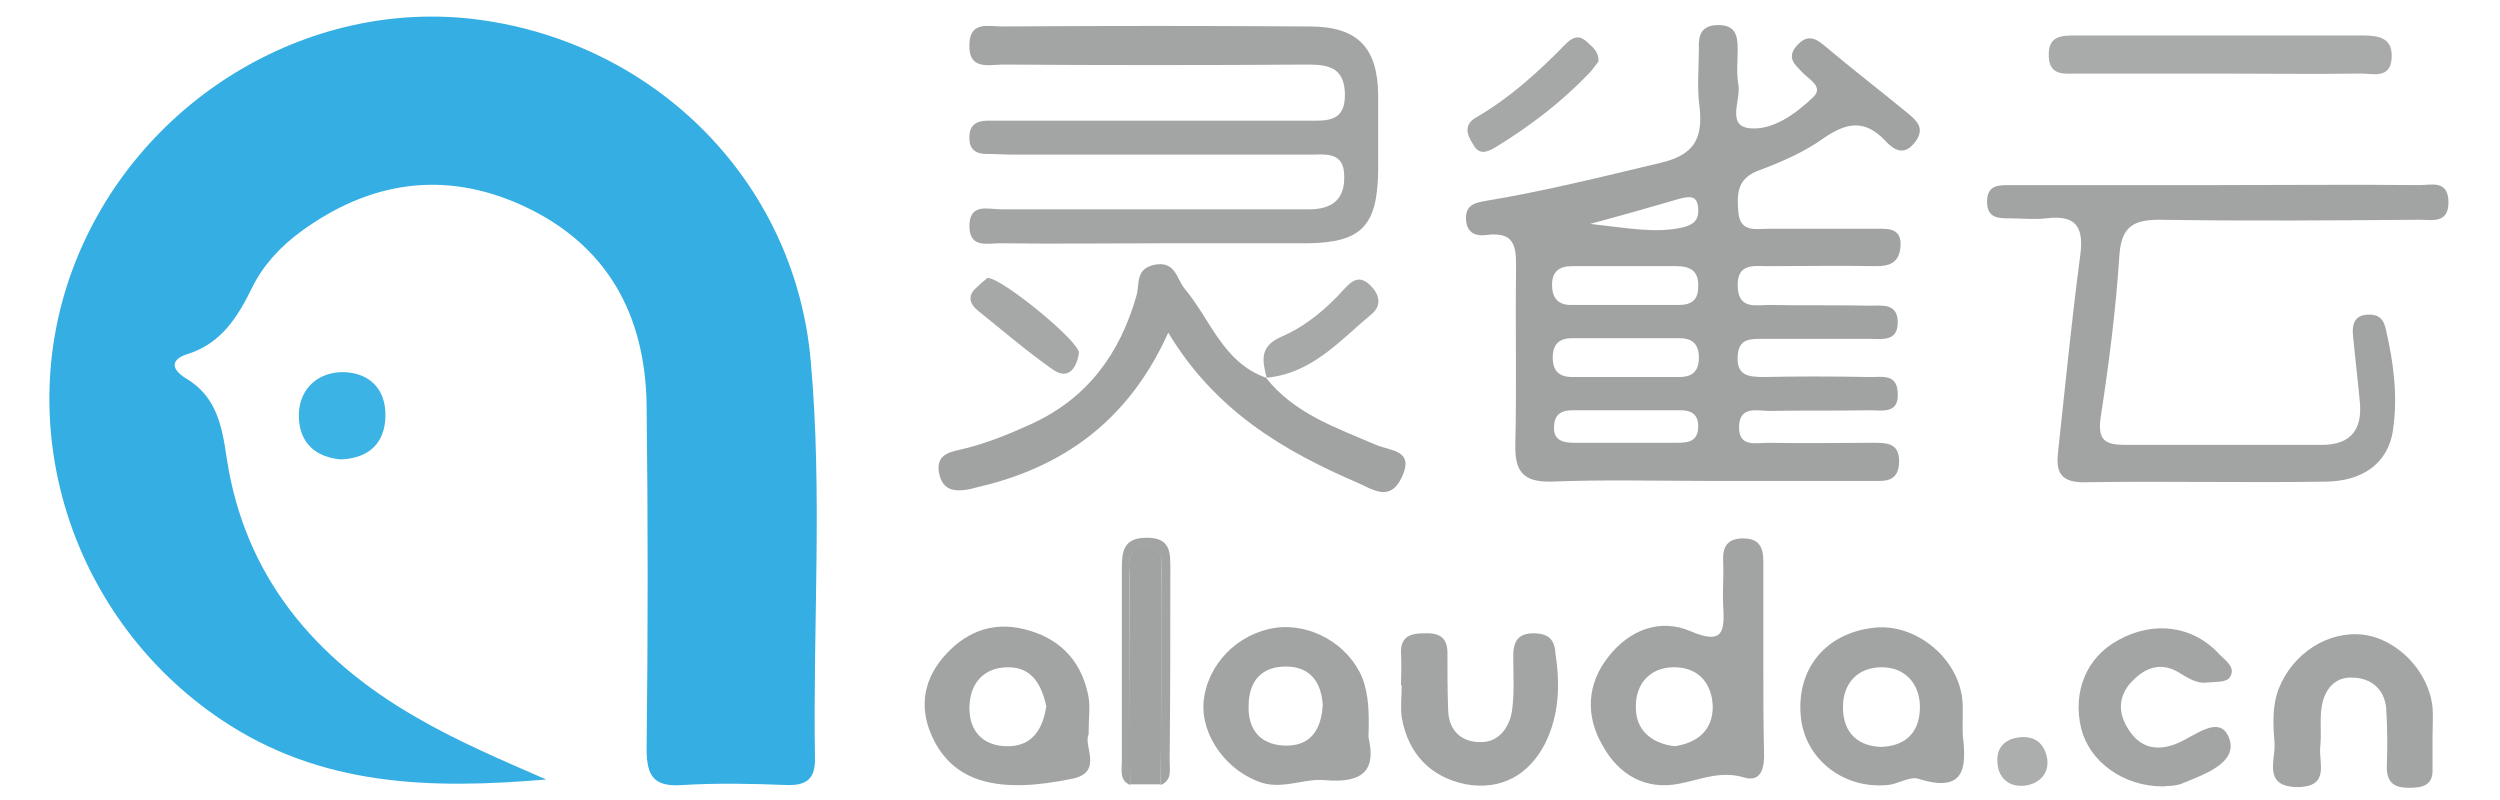
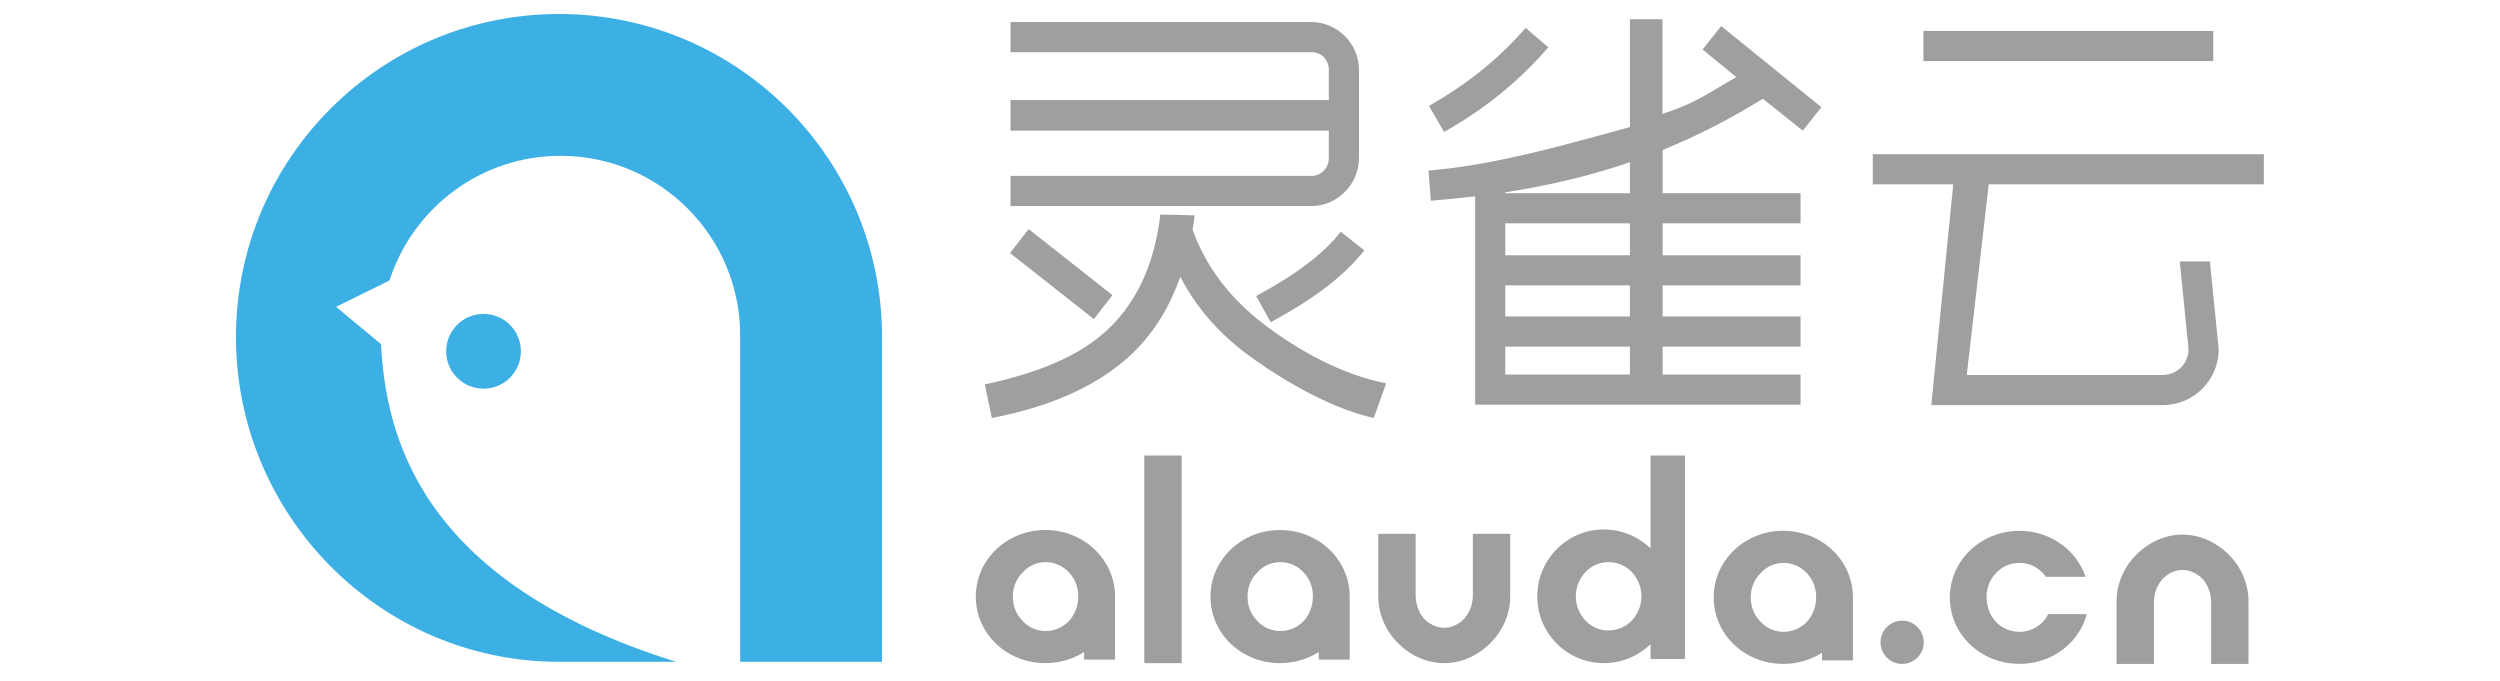
- <svg xmlns="http://www.w3.org/2000/svg" version="1.1" id="Layer_1" x="0px" y="0px" viewBox="0.06 6.08 360.88 115.44" style="enable-background:new 0 0 360 127.7;" xml:space="preserve">
-   <style type="text/css">
- 	.st0{fill:none;}
- 	.st1{fill:#34AEE3;}
- 	.st2{fill:#A1A2A2;}
- 	.st3{fill:#A3A4A4;}
- 	.st4{fill:#A2A3A3;}
- 	.st5{fill:#A9AAAA;}
- 	.st6{fill:#3CB3E5;}
- 	.st7{fill:#A6A7A7;}
- 	.st8{fill:#A7A8A8;}
- 	.st9{fill:#ACADAD;}
- </style>
-   <g>
-     <path class="st0" d="M241.5,102.4c-3.3,0.1-5.3,2.4-5.3,5.6c0,3.5,2.3,5.4,5.6,5.8c3.4-0.5,5.5-2.4,5.4-5.7   C247.2,104.6,245.1,102.3,241.5,102.4z" />
-     <path class="st0" d="M242.5,65.3c-5.2,0-10.3,0-15.5,0c-1.5,0-2.6,0.4-2.7,2.2c-0.1,2.1,1.2,2.5,2.9,2.5c2.5,0,5,0,7.4,0   c2.5,0,5,0,7.4,0c1.6,0,3.1-0.2,3-2.4C245.1,65.8,244,65.3,242.5,65.3z" />
-     <path class="st0" d="M242.5,54.9c-5.2,0-10.3,0-15.5,0c-1.9,0-2.8,0.9-2.8,2.8c0,1.9,0.9,2.8,2.8,2.8c2.5,0,5,0,7.5,0   c2.7,0,5.4,0,8,0c1.9,0,2.8-0.9,2.8-2.8C245.2,55.8,244.4,54.9,242.5,54.9z" />
-     <path class="st0" d="M186,102.3c-3.7-0.1-5.6,2-5.6,5.7c0,3.3,1.6,5.6,5,5.7c3.8,0.2,5.5-2.1,5.7-5.9   C190.9,104.8,189.5,102.5,186,102.3z" />
-     <path class="st0" d="M242,44.4c-2.3,0.1-4.6,0-6.9,0c0,0,0,0,0,0c-2.7,0-5.4,0-8.1,0c-1.9,0-2.8,0.8-2.9,2.7c0,1.9,0.7,2.9,2.7,2.9   c5.2,0,10.4,0,15.6,0c1.9,0,2.8-0.8,2.9-2.8C245.3,45,244.1,44.3,242,44.4z" />
-     <path class="st0" d="M145.7,102.3c-3.7,0-5.6,2.3-5.6,5.9c0,3.3,1.8,5.4,5.3,5.5c3.8,0.1,5.3-2.5,5.9-5.8   C150.5,104.9,149.2,102.3,145.7,102.3z" />
-     <path class="st0" d="M243,39c1.6-0.4,2.3-1.1,2.2-2.7c-0.1-2-1.4-1.8-2.8-1.4c-3.7,1.1-7.5,2.1-12.8,3.6C235.1,39,239,39.9,243,39z   " />
-     <path class="st0" d="M271.7,102.4c-3.3,0-5.4,2.2-5.6,5.5c-0.1,3.5,1.6,5.8,5.4,6c3.9-0.1,5.7-2.5,5.6-6   C277.1,104.7,275,102.4,271.7,102.4z" />
-     <path class="st1" d="M117.1,58.3C114.9,32.5,94.9,12.3,69,8.9C44.3,5.7,19.6,20.8,10.6,44.8c-8.9,23.7,0.1,50.8,21.3,65.1   c14.5,9.8,30.5,10.1,47,8.7c-6.4-2.8-12.8-5.5-18.8-9c-14.6-8.4-24.7-20.3-27.3-37.3c-0.7-4.8-1.5-9-5.9-11.6   c-2.1-1.3-2.3-2.7,0.2-3.5c4.8-1.5,7.2-5.2,9.3-9.5c1.6-3.3,4.1-6,7.1-8.2c10-7.3,20.8-8.9,32.1-3.7c12.1,5.6,17.6,15.7,17.8,28.7   c0.2,16.5,0.2,33.1,0,49.7c0,4,1.1,5.5,5.2,5.2c5-0.3,10-0.2,15,0c2.9,0.1,4.2-0.9,4.1-4C117.4,96.3,118.8,77.3,117.1,58.3z" />
-     <path class="st2" d="M274.2,72.8c0.1-2.9-2-2.8-3.9-2.8c-5,0-10,0.1-15,0c-1.8,0-4.3,0.7-4.2-2.4c0.1-3,2.7-2.2,4.4-2.2   c4.8-0.1,9.6,0,14.4-0.1c1.8,0,4.3,0.6,4.1-2.5c-0.1-3-2.6-2.2-4.4-2.3c-5-0.1-10-0.1-15,0c-2.1,0-3.9-0.2-3.7-3   c0.1-2.6,1.9-2.5,3.6-2.5c5.2,0,10.4,0,15.6,0c1.6,0,3.8,0.4,3.9-2.2c0.1-3-2.2-2.6-4.1-2.6c-4.8-0.1-9.6,0-14.4-0.1   c-2,0-4.5,0.7-4.6-2.7c-0.1-3.4,2.4-2.9,4.4-2.9c5.2,0,10.4-0.1,15.6,0c2.1,0,3.3-0.6,3.5-2.8c0.2-2.7-1.7-2.6-3.4-2.6   c-5.2,0-10.4,0-15.6,0c-1.8,0-4.1,0.6-4.4-2.3c-0.2-2.6-0.3-4.9,2.9-6.1c3.2-1.2,6.5-2.6,9.3-4.6c3.3-2.3,6-2.9,9,0.3   c1.2,1.3,2.7,2.3,4.3,0.2c1.6-2.1,0.1-3.2-1.2-4.3c-3.9-3.2-7.8-6.2-11.6-9.4c-1.5-1.3-2.7-2-4.3-0.2c-1.5,1.8-0.2,2.7,0.8,3.8   c0.9,1,3.2,2.1,1.6,3.6c-2.5,2.4-5.8,4.8-9.1,4.5c-3.5-0.3-1.3-4.1-1.7-6.3c-0.3-1.7-0.1-3.5-0.1-5.2c0-2-0.4-3.4-2.8-3.4   c-2.4,0-2.9,1.4-2.8,3.3c0,2.9-0.3,5.8,0.1,8.6c0.5,4.6-0.9,6.9-5.7,8c-8.4,2-16.8,4.1-25.3,5.5c-1.8,0.3-2.9,0.8-2.7,2.9   c0.2,1.8,1.5,2.2,2.9,2c4.6-0.6,4.3,2.3,4.3,5.4c-0.1,8.3,0.1,16.5-0.1,24.8c-0.1,3.9,1.1,5.5,5.2,5.4c7.5-0.3,15-0.1,22.5-0.1   c7.9,0,15.8,0,23.7,0C272,75.5,274.1,75.8,274.2,72.8z M242.4,34.8c1.5-0.4,2.7-0.6,2.8,1.4c0.1,1.6-0.6,2.3-2.2,2.7   c-4,0.9-7.9,0.1-13.4-0.5C234.8,37,238.6,35.9,242.4,34.8z M242.1,70c-2.5,0-5,0-7.4,0c-2.5,0-5,0-7.4,0c-1.7,0-3.1-0.4-2.9-2.5   c0.1-1.8,1.3-2.2,2.7-2.2c5.2,0,10.3,0,15.5,0c1.5,0,2.6,0.5,2.6,2.3C245.2,69.8,243.8,70,242.1,70z M242.5,60.5c-2.7,0-5.4,0-8,0   c-2.5,0-5,0-7.5,0c-1.9,0-2.8-0.9-2.8-2.8c0-1.9,0.9-2.8,2.8-2.8c5.2,0,10.3,0,15.5,0c1.9,0,2.8,0.9,2.8,2.8   C245.3,59.6,244.4,60.5,242.5,60.5z M242.4,50.1c-5.2,0-10.4,0-15.6,0c-1.9,0-2.7-1.1-2.7-2.9c0-1.9,1-2.7,2.9-2.7   c2.7,0,5.4,0,8.1,0c0,0,0,0,0,0c2.3,0,4.6,0,6.9,0c2.1,0,3.3,0.7,3.2,3C245.2,49.3,244.3,50.1,242.4,50.1z" />
-     <path class="st3" d="M144.9,15.4c14.6,0.1,29.2,0.1,43.9,0c3,0,5.3,0.4,5.4,4.2c0.1,4.2-2.7,3.9-5.5,3.9c-14,0-28.1,0-42.1,0   c-1.3,0-2.7,0-4,0c-1.5,0-2.6,0.6-2.6,2.3c-0.1,1.7,0.8,2.5,2.4,2.5c1.3,0,2.7,0.1,4,0.1c14.2,0,28.5,0,42.7,0c2.2,0,5-0.5,5,3.1   c0.1,3.4-1.8,4.8-5.1,4.8c-1.3,0-2.7,0-4,0c-13.5,0-26.9,0-40.4,0c-1.9,0-4.7-1-4.6,2.6c0.1,3,2.6,2.3,4.4,2.3   c7.7,0.1,15.4,0,23.1,0c7.1,0,14.2,0,21.3,0c7.8-0.1,10.1-2.5,10.2-10.5c0-3.7,0-7.3,0-11c-0.1-6.8-3-9.8-9.9-9.8   c-14.8-0.1-29.6-0.1-44.4,0c-1.9,0-4.6-0.8-4.7,2.5C139.8,16.3,142.8,15.4,144.9,15.4z" />
-     <path class="st4" d="M349.3,32.8c-9.6-0.1-19.2,0-28.9,0c-10,0-20,0-30,0c-1.8,0-3.6-0.1-3.5,2.6c0.1,2.2,1.7,2.2,3.3,2.2   c1.7,0,3.5,0.2,5.2,0c4.7-0.6,5.5,1.6,4.9,5.7c-1.2,9.1-2.1,18.3-3.1,27.5c-0.3,2.6-0.4,4.9,3.6,4.9c11.7-0.2,23.5,0.1,35.2-0.1   c4.8-0.1,8.8-2.4,9.5-7.5c0.7-4.7,0.1-9.6-1-14.3c-0.3-1.6-1-2.4-2.7-2.3c-1.8,0.1-2.2,1.3-2.1,2.8c0.3,3.2,0.7,6.5,1,9.7   c0.4,4-1.2,6.3-5.5,6.3c-9.4,0-18.9,0-28.3,0c-2.9,0-4.1-0.6-3.6-4c1.2-7.8,2.2-15.6,2.7-23.4c0.3-4.1,2-5.1,5.8-5.1   c12.5,0.2,25,0.1,37.5,0c1.8,0,4.2,0.6,4.2-2.5C353.5,32,351,32.8,349.3,32.8z" />
-     <path class="st2" d="M198.7,70.3c-5.8-2.5-11.8-4.5-15.9-9.7c-6.2-2.2-8-8.4-11.7-12.8c-1.2-1.4-1.3-4.1-4.4-3.5   c-2.8,0.6-2.1,2.8-2.6,4.5c-2.4,8.4-7.1,14.8-15.2,18.5c-3.3,1.5-6.7,2.9-10.3,3.7c-1.8,0.4-3.4,0.9-3,3.3c0.5,2.6,2.2,2.8,4.4,2.4   c0.9-0.2,1.9-0.5,2.8-0.7c11.7-3.1,20.5-9.9,25.9-21.9c6.8,11.3,16.7,17.1,27.4,21.7c2.1,0.9,4.6,2.8,6.3-0.8   C204.3,71,200.8,71.2,198.7,70.3z" />
-     <path class="st2" d="M182.7,60.6C182.8,60.6,182.8,60.6,182.7,60.6C182.8,60.7,182.8,60.7,182.7,60.6   C182.8,60.7,182.8,60.6,182.7,60.6z" />
-     <path class="st4" d="M254.6,101.5c0-4.8,0-9.6,0-14.4c0-2-0.6-3.3-2.9-3.3c-2.3,0-3,1.2-2.9,3.3c0.1,2.1-0.1,4.2,0,6.3   c0.2,3.6,0.2,5.9-4.7,3.8c-4.4-1.9-8.8-0.2-11.8,3.6c-3.2,4-3.4,8.6-0.9,12.9c2.3,4.2,6.2,6.5,11.1,5.5c3.1-0.6,5.9-1.9,9.3-0.9   c2.6,0.8,3-1.6,2.9-3.7C254.6,110.4,254.6,105.9,254.6,101.5z M241.8,113.8c-3.3-0.4-5.7-2.3-5.6-5.8c0-3.2,2-5.5,5.3-5.6   c3.6-0.1,5.7,2.2,5.8,5.7C247.3,111.4,245.2,113.3,241.8,113.8z" />
-     <path class="st4" d="M196.7,103.9c-2-4.8-7.4-7.9-12.5-7.2c-5.5,0.8-9.9,5.3-10.4,10.7c-0.4,4.9,3.4,10.1,8.5,11.7   c3.1,0.9,6.2-0.7,9-0.4c5.7,0.5,7.4-1.6,6.3-6.2C197.7,109.2,197.7,106.5,196.7,103.9z M185.3,113.7c-3.4-0.2-5.1-2.4-5-5.7   c0-3.6,1.9-5.8,5.6-5.7c3.5,0.1,4.9,2.5,5.1,5.5C190.8,111.6,189.1,113.9,185.3,113.7z" />
-     <path class="st4" d="M283.3,106.8c-0.8-6-6.9-10.8-12.8-10.1c-6.9,0.8-11.1,5.9-10.5,12.7c0.5,6.1,6,10.6,12.5,10   c1.5-0.1,3.2-1.3,4.5-0.9c6.9,2.2,6.9-1.9,6.4-6.2C283.3,110.3,283.5,108.5,283.3,106.8z M271.5,113.9c-3.8-0.2-5.5-2.6-5.4-6   c0.1-3.3,2.2-5.5,5.6-5.5c3.3,0,5.4,2.3,5.5,5.5C277.3,111.4,275.5,113.8,271.5,113.9z" />
-     <path class="st4" d="M157.2,112.1c0-2.4,0.3-4.2-0.1-5.9c-1.1-5-4.3-8.1-9.2-9.3c-4.8-1.2-8.8,0.6-11.8,4.2   c-2.9,3.5-3.4,7.6-1.2,11.9c3.1,6,9.3,7.7,19.9,5.5C159.4,117.6,156.4,113.7,157.2,112.1z M145.3,113.8c-3.4-0.1-5.3-2.2-5.3-5.5   c0-3.5,2-5.9,5.6-5.9c3.5,0,4.8,2.6,5.5,5.6C150.6,111.3,149.1,113.9,145.3,113.8z" />
-     <path class="st3" d="M351.2,108.2c-0.5-5.2-5.1-9.9-10-10.5c-5.1-0.6-10.2,2.7-12.2,7.8c-1,2.6-0.8,5.3-0.6,8   c0.1,2.4-1.7,6.2,3.4,6.2c4.7-0.1,2.9-3.6,3.2-5.9c0.2-1.9-0.1-3.9,0.2-5.7c0.4-2.5,1.9-4.4,4.6-4.2c2.5,0.1,4.4,1.6,4.7,4.3   c0.2,2.9,0.2,5.8,0.1,8.6c0,2.3,1.1,3,3.2,3c1.9,0,3.5-0.3,3.4-2.7c0-1.5,0-3.1,0-4.6C351.2,110.9,351.3,109.5,351.2,108.2z" />
-     <path class="st3" d="M221.4,97.5c-2.3,0-2.9,1.3-2.9,3.3c0,2.7,0.2,5.4-0.2,8c-0.4,2.4-2,4.5-4.6,4.4c-2.8,0-4.6-1.8-4.6-4.8   c-0.1-2.7-0.1-5.4-0.1-8.1c0-2.3-1.3-2.9-3.4-2.8c-2,0-3.4,0.5-3.3,2.9c0.1,1.5,0,3.1,0,4.6c0,0,0.1,0,0.1,0c0,1.5-0.2,3.1,0,4.6   c0.9,5.3,4.2,8.7,9.3,9.7c5.1,0.9,9.1-1.4,11.4-5.9c2-4,2.2-8.4,1.5-12.9C224.5,98.4,223.6,97.5,221.4,97.5z" />
-     <path class="st5" d="M299.9,16.7c6.7,0,13.5,0,20.2,0c6.9,0,13.8,0.1,20.8,0c1.7,0,4.2,0.8,4.4-2.2c0.2-3-1.9-3.3-4.2-3.3   c-13.8,0-27.7,0-41.5,0c-2.1,0-3.9,0.1-3.8,3C295.9,17.1,298.1,16.7,299.9,16.7z" />
-     <path class="st3" d="M314.5,103.1c1.3,0.8,2.6,1.7,4.2,1.5c1.1-0.1,2.7,0,3.2-0.7c1-1.4-0.5-2.4-1.4-3.3c-3.8-4.2-9.5-5-14.7-2.1   c-4.6,2.5-6.6,7.5-5.3,12.8c1.2,4.7,6,8.3,11.8,8.3c0.5-0.1,1.7,0,2.7-0.4c3.1-1.3,8-2.9,6.9-6.4c-1.3-3.8-4.9-0.5-7.6,0.6   c-2.4,1-4.9,0.9-6.7-1.6c-1.6-2.2-2-4.6-0.2-6.9C309.4,102.6,311.7,101.5,314.5,103.1z" />
-     <path class="st2" d="M167.7,89.4c0-1.7,0.7-4.3-2.3-4.3c-3,0-2.3,2.6-2.3,4.3c0,10,0,20,0.1,29.9c0,0,0,0,0,0c1.5,0,2.9,0,4.4,0   C167.7,109.4,167.8,99.4,167.7,89.4z" />
-     <path class="st6" d="M43.2,66.3c0.1,3.8,2.5,5.8,6.1,6.1c4.1-0.2,6.3-2.4,6.4-6.2c0.1-4.2-2.6-6.5-6.5-6.4   C45.5,60,43.1,62.6,43.2,66.3z" />
-     <path class="st7" d="M216,27.3c4.9-3,9.5-6.5,13.5-10.7c0.5-0.5,0.9-1.2,1.3-1.6c0.1-1.6-1-2.2-1.8-3c-1.2-1-2.1-0.4-3,0.5   c-3.9,4-8,7.7-12.8,10.5c-1.8,1-1.5,2.4-0.5,3.9C213.6,28.6,214.8,28,216,27.3z" />
-     <path class="st8" d="M197.9,47.3c-1.6-1.6-2.7-0.7-3.8,0.5c-2.6,2.9-5.6,5.4-9.1,6.9c-3.2,1.4-2.7,3.5-2.1,5.9   c6.6-0.6,10.7-5.5,15.3-9.3C199.5,50.1,199.2,48.6,197.9,47.3z" />
-     <path class="st8" d="M182.8,60.7C182.8,60.6,182.8,60.6,182.8,60.7C182.8,60.6,182.8,60.6,182.8,60.7   C182.7,60.6,182.7,60.6,182.8,60.7C182.7,60.6,182.7,60.6,182.8,60.7C182.8,60.6,182.8,60.7,182.8,60.7z" />
-     <path class="st7" d="M142.6,46.2c-0.5,0.4-1.2,1-1.9,1.7c-1,1.1-0.5,2.2,0.5,3c3.6,2.9,7.1,5.9,10.8,8.5c2.4,1.7,3.5-0.4,3.8-2.3   C156.2,55.6,144.6,46.1,142.6,46.2z" />
-     <path class="st4" d="M169,88.3c0-2.4,0.1-4.6-3.4-4.6c-3.4,0-3.6,2-3.6,4.5c0,9.2,0,18.4,0,27.7c0,1.3-0.4,2.8,1.2,3.5c0,0,0,0,0,0   c0-10-0.1-20-0.1-29.9c0-1.7-0.7-4.3,2.3-4.3c3,0,2.3,2.6,2.3,4.3c0,10,0,20-0.1,29.9c1.7-0.7,1.3-2.2,1.3-3.5   C169,106.7,169,97.5,169,88.3z" />
-     <path class="st9" d="M291.7,112.5c-2.3,0.2-3.5,1.6-3.3,3.7c0.1,2.1,1.6,3.5,3.8,3.3c2.1-0.2,3.6-1.6,3.4-3.7   C295.3,113.6,294,112.3,291.7,112.5z" />
+ <svg xmlns="http://www.w3.org/2000/svg" viewBox="245.607 55.008 575.12 185.12" height="290.432" width="1067.333" xml:space="preserve" id="svg2" version="1.1">
+   <defs id="defs6">
+     <clipPath id="clipPath18" clipPathUnits="userSpaceOnUse">
+       <path id="path16" d="M 0,217.824 H 800.5 V 0 H 0 Z" />
+     </clipPath>
+   </defs>
+   <g transform="matrix(1.333333,0,0,-1.333333,0,290.432)" id="g10">
+     <g id="g12">
+       <g clip-path="url(#clipPath18)" id="g14">
+         <g transform="translate(324.7764,107.4243)" id="g20">
+           <path id="path22" style="fill:#3cafe4;fill-opacity:1;fill-rule:nonzero;stroke:none" d="m 0,0 v -65.926 h -28.953 v 29.74 21.87 14.795 c 0.116,20.249 -16.21,36.752 -36.453,36.864 -16.406,0.089 -30.344,-10.611 -35.113,-25.442 l -10.909,-5.378 9.169,-7.616 c 0.982,-18.082 7.371,-48.37 60.247,-64.833 h -24.27 c -36.42,0.199 -65.777,30.235 -65.574,66.642 0.199,36.411 29.875,65.767 66.289,65.568 C -29.157,66.09 0.194,36.411 0,0" />
+         </g>
+         <g transform="translate(251.0635,104.8291)" id="g24">
+           <path id="path26" style="fill:#3cafe4;fill-opacity:1;fill-rule:nonzero;stroke:none" d="m 0,0 c -0.014,-4.215 -3.448,-7.612 -7.661,-7.59 -4.209,0.027 -7.611,3.461 -7.582,7.676 0.016,4.208 3.454,7.607 7.664,7.583 C -3.363,7.649 0.033,4.212 0,0" />
+         </g>
+         <path id="path28" style="fill:#9f9fa0;fill-opacity:1;fill-rule:nonzero;stroke:none" d="m 378.304,83.598 h 7.624 V 41.227 h -7.624 z" />
+         <g transform="translate(452.9854,54.8682)" id="g30">
+           <path id="path32" style="fill:#9f9fa0;fill-opacity:1;fill-rule:nonzero;stroke:none" d="m 0,0 c 0,-7.567 -6.557,-13.642 -13.466,-13.642 -6.971,0 -13.465,6.075 -13.465,13.642 v 12.75 h 7.625 V 0.182 c 0,-1.789 0.657,-3.459 1.611,-4.648 1.19,-1.253 2.741,-1.966 4.229,-1.966 1.489,0 3.035,0.713 4.171,1.966 1.012,1.189 1.667,2.859 1.667,4.648 V 12.75 H 0 Z" />
+         </g>
+         <g transform="translate(576.7314,53.8174)" id="g34">
+           <path id="path36" style="fill:#9f9fa0;fill-opacity:1;fill-rule:nonzero;stroke:none" d="M 0,0 C 0,7.567 6.556,13.642 13.467,13.642 20.438,13.642 26.931,7.567 26.931,0 v -12.75 h -7.628 v 12.57 c 0,1.787 -0.654,3.457 -1.608,4.646 -1.193,1.255 -2.739,1.966 -4.228,1.966 -1.488,0 -3.039,-0.711 -4.175,-1.966 C 8.28,3.277 7.627,1.607 7.627,-0.18 V -12.75 H 0 Z" />
+         </g>
+         <g transform="translate(468.332,49.9248)" id="g38">
+           <path id="path40" style="fill:#9f9fa0;fill-opacity:1;fill-rule:nonzero;stroke:none" d="m 0,0 c 1.251,-1.312 2.921,-2.027 4.71,-2.027 1.787,0 3.512,0.715 4.762,2.027 1.253,1.312 1.968,3.097 1.968,4.943 0,1.852 -0.715,3.575 -1.968,4.944 -1.25,1.312 -2.975,2.03 -4.762,2.03 C 2.921,11.917 1.251,11.199 0,9.887 -1.25,8.518 -1.963,6.795 -1.963,4.943 -1.963,3.097 -1.25,1.312 0,0 m 13.289,-4.826 c -2.445,-2.384 -5.84,-3.872 -9.533,-3.872 -7.509,0 -13.583,6.074 -13.583,13.641 0,7.506 6.074,13.643 13.583,13.643 3.693,0 7.088,-1.489 9.533,-3.87 v 18.957 h 7.026 V -7.863 h -7.026 z" />
+         </g>
+         <g transform="translate(513.5176,49.6465)" id="g42">
+           <path id="path44" style="fill:#9f9fa0;fill-opacity:1;fill-rule:nonzero;stroke:none" d="m 0,0 c -1.311,-1.312 -2.918,-2.027 -4.77,-2.027 -1.722,0 -3.454,0.715 -4.642,2.027 -1.374,1.37 -2.028,3.1 -2.028,5.006 0,1.847 0.654,3.631 2.028,4.943 1.188,1.369 2.92,2.087 4.642,2.087 1.852,0 3.459,-0.718 4.77,-2.087 C 1.252,8.637 1.906,6.912 1.906,5.062 1.906,3.156 1.252,1.37 0,0 m 9.412,5.006 c 0,7.506 -6.315,13.584 -14.239,13.584 -7.863,0 -14.179,-6.078 -14.179,-13.584 0,-7.569 6.316,-13.585 14.179,-13.585 2.945,0 5.664,0.835 7.924,2.262 v -1.546 h 6.315 z" />
+         </g>
+         <g transform="translate(410.8105,49.8057)" id="g46">
+           <path id="path48" style="fill:#9f9fa0;fill-opacity:1;fill-rule:nonzero;stroke:none" d="m 0,0 c -1.312,-1.31 -2.92,-2.027 -4.767,-2.027 -1.729,0 -3.457,0.717 -4.647,2.027 -1.371,1.369 -2.025,3.099 -2.025,5.006 0,1.846 0.654,3.631 2.025,4.943 1.19,1.369 2.918,2.087 4.647,2.087 1.847,0 3.455,-0.718 4.767,-2.087 C 1.251,8.637 1.906,6.914 1.906,5.062 1.906,3.156 1.251,1.369 0,0 m 9.412,5.006 c 0,7.505 -6.314,13.584 -14.238,13.584 -7.865,0 -14.179,-6.079 -14.179,-13.584 0,-7.569 6.314,-13.585 14.179,-13.585 2.944,0 5.666,0.835 7.924,2.262 v -1.546 h 6.314 z" />
+         </g>
+         <g transform="translate(362.9189,49.8057)" id="g50">
+           <path id="path52" style="fill:#9f9fa0;fill-opacity:1;fill-rule:nonzero;stroke:none" d="m 0,0 c -1.31,-1.31 -2.92,-2.027 -4.767,-2.027 -1.727,0 -3.456,0.717 -4.647,2.027 -1.368,1.369 -2.024,3.099 -2.024,5.006 0,1.846 0.656,3.631 2.024,4.943 1.191,1.369 2.92,2.087 4.647,2.087 C -2.92,12.036 -1.31,11.318 0,9.949 1.25,8.637 1.906,6.914 1.906,5.062 1.906,3.156 1.25,1.369 0,0 m 9.413,5.006 c 0,7.505 -6.316,13.584 -14.237,13.584 -7.866,0 -14.181,-6.079 -14.181,-13.584 0,-7.569 6.315,-13.585 14.181,-13.585 2.942,0 5.662,0.835 7.921,2.262 v -1.546 h 6.316 z" />
+         </g>
+         <g transform="translate(562.7822,51.2236)" id="g54">
+           <path id="path56" style="fill:#9f9fa0;fill-opacity:1;fill-rule:nonzero;stroke:none" d="m 0,0 c -0.287,-0.567 -0.647,-1.1 -1.083,-1.577 -1.312,-1.312 -2.92,-2.027 -4.767,-2.027 -0.008,0 -0.019,0.003 -0.028,0.003 -0.007,0 -0.02,-0.003 -0.029,-0.003 -1.847,0 -3.454,0.715 -4.767,2.027 -1.25,1.372 -1.906,3.156 -1.906,5.062 0,1.85 0.656,3.575 1.906,4.887 1.313,1.369 2.92,2.087 4.767,2.087 0.009,0 0.022,-0.002 0.029,-0.002 0.009,0 0.02,0.002 0.028,0.002 1.847,0 3.455,-0.718 4.767,-2.087 0.224,-0.236 0.42,-0.488 0.605,-0.747 h 8.107 c -1.838,5.438 -7.144,9.372 -13.507,9.384 -6.846,-0.014 -12.478,-4.562 -13.87,-10.648 -0.015,-0.07 -0.039,-0.128 -0.053,-0.194 -0.013,-0.074 -0.022,-0.154 -0.035,-0.225 -0.159,-0.817 -0.25,-1.654 -0.25,-2.513 0,-4.763 2.503,-8.907 6.315,-11.327 v 0.003 c 0.515,-0.322 1.056,-0.614 1.613,-0.875 0.095,-0.043 0.19,-0.087 0.285,-0.131 0.252,-0.107 0.508,-0.217 0.767,-0.314 0.085,-0.031 0.171,-0.057 0.255,-0.089 0.497,-0.172 1.003,-0.322 1.527,-0.446 0.104,-0.024 0.206,-0.051 0.309,-0.075 0.228,-0.048 0.462,-0.084 0.696,-0.123 0.194,-0.033 0.391,-0.063 0.588,-0.084 0.201,-0.025 0.402,-0.049 0.605,-0.067 0.349,-0.026 0.698,-0.044 1.054,-0.048 0.063,0 0.13,-0.007 0.194,-0.009 0.068,0.002 0.13,0.009 0.196,0.009 0.354,0.004 0.703,0.022 1.052,0.048 0.203,0.018 0.404,0.042 0.606,0.067 0.198,0.021 0.392,0.051 0.586,0.084 0.235,0.039 0.469,0.075 0.697,0.123 0.103,0.024 0.207,0.051 0.308,0.075 0.524,0.124 1.03,0.274 1.527,0.446 0.084,0.032 0.17,0.058 0.257,0.089 0.257,0.097 0.511,0.207 0.766,0.314 l 0.284,0.131 c 0.557,0.261 1.101,0.553 1.616,0.875 V -7.898 C 4.879,-6.081 7.002,-3.291 7.881,0 Z" />
+         </g>
+         <g transform="translate(537.3887,45.4805)" id="g58">
+           <path id="path60" style="fill:#9f9fa0;fill-opacity:1;fill-rule:nonzero;stroke:none" d="m 0,0 c 0,-2.438 -1.979,-4.413 -4.416,-4.413 -2.438,0 -4.415,1.975 -4.415,4.413 0,2.438 1.977,4.414 4.415,4.414 C -1.979,4.414 0,2.438 0,0" />
+         </g>
+         <g transform="translate(350.9912,156.1411)" id="g62">
+           <path id="path64" style="fill:#9f9fa0;fill-opacity:1;fill-rule:nonzero;stroke:none" d="m 0,0 h 64.971 v 6.245 c 0,1.99 -1.539,3.527 -3.53,3.527 H 0 v 6.154 h 61.441 c 5.248,0 9.681,-4.433 9.681,-9.681 v -18.1 c 0,-5.336 -4.433,-9.772 -9.681,-9.772 H 0 v 6.154 h 61.441 c 1.991,0 3.53,1.63 3.53,3.618 v 5.61 L 0,-6.245 Z" />
+         </g>
+         <g transform="translate(368.0029,111.4399)" id="g66">
+           <path id="path68" style="fill:#9f9fa0;fill-opacity:1;fill-rule:nonzero;stroke:none" d="m 0,0 -17.103,13.483 3.801,4.886 L 3.8,4.886 Z" />
+         </g>
+         <g transform="translate(401.1211,116.145)" id="g70">
+           <path id="path72" style="fill:#9f9fa0;fill-opacity:1;fill-rule:nonzero;stroke:none" d="m 0,0 c 7.059,3.799 13.302,8.054 17.282,13.121 l 4.797,-3.8 C 17.556,3.53 10.678,-1.175 2.986,-5.339 Z" />
+         </g>
+         <path id="path74" style="fill:#9f9fa0;fill-opacity:1;fill-rule:nonzero;stroke:none" d="m 537.31,170.258 h 59.16 v -6.154 h -59.16 z m -10.326,-25.157 h 79.812 V 138.95 H 550.65 l -4.488,-38.912 h 40.017 c 2.895,0 5.248,2.353 5.248,5.248 l -1.796,17.919 h 6.154 l 1.796,-17.919 c 0,-6.244 -5.067,-11.4 -11.402,-11.4 h -47.257 l 4.488,45.064 h -16.426 z" />
+         <g transform="translate(427.5879,98.1094)" id="g76">
+           <path id="path78" style="fill:#9f9fa0;fill-opacity:1;fill-rule:nonzero;stroke:none" d="m 0,0 v 0.236 c -8.925,1.784 -17.555,6.505 -24.687,11.904 -7.132,5.397 -12.048,11.886 -14.748,19.471 0.169,0.932 0.313,1.898 0.446,2.881 -2.339,0.099 -4.68,0.15 -7.024,0.172 -1.049,-9.07 -4.122,-16.385 -9.229,-21.947 C -61.025,6.421 -69.894,2.571 -81.845,0 l 1.446,-6.848 c 0,0 7.291,1.286 13.59,3.855 6.361,2.508 11.567,5.785 15.616,9.832 4.047,4.049 7.132,9.092 9.252,15.133 1.607,-3.086 3.503,-5.898 5.687,-8.433 2.184,-2.541 4.659,-4.869 7.422,-6.992 5.525,-4.175 16.513,-11.228 26.375,-13.395 z" />
+         </g>
+         <g transform="translate(460.752,166.9097)" id="g80">
+           <path id="path82" style="fill:#9f9fa0;fill-opacity:1;fill-rule:nonzero;stroke:none" d="M 0,0 -4.617,3.98 C -9.865,-2.081 -16.2,-7.329 -24.342,-11.946 l 3.076,-5.336 C -12.489,-12.308 -5.704,-6.604 0,0" />
+         </g>
+         <path id="path84" style="fill:#9f9fa0;fill-opacity:1;fill-rule:nonzero;stroke:none" d="m 451.974,105.829 h 25.441 v -5.7 h -25.441 z m 0,12.489 h 25.441 v -6.335 h -25.441 z m 0,12.666 h 25.441 v -6.516 h -25.441 z m 0,6.335 c 9.421,1.465 17.767,3.517 25.441,6.145 v -6.326 h -25.441 z m 52.573,19.094 8.146,-6.517 3.799,4.798 -20.451,16.558 -3.8,-4.795 6.874,-5.611 c -6.264,-3.616 -8.334,-5.339 -15.057,-7.521 v 19.319 h -0.489 -6.154 v -22.016 c -10.499,-2.805 -26.617,-7.698 -41.099,-8.873 l 0.455,-6.154 c 3.076,0.269 6.155,0.543 9.048,0.905 V 93.975 h 6.155 60.264 v 6.154 h -28.143 v 5.7 h 28.143 v 6.154 h -28.143 v 6.335 h 28.143 v 6.15 h -28.143 v 6.516 h 28.143 v 6.154 h -28.143 v 8.822 c 7.227,2.934 13.918,6.419 20.452,10.453" />
+       </g>
+     </g>
  </g>
</svg>
